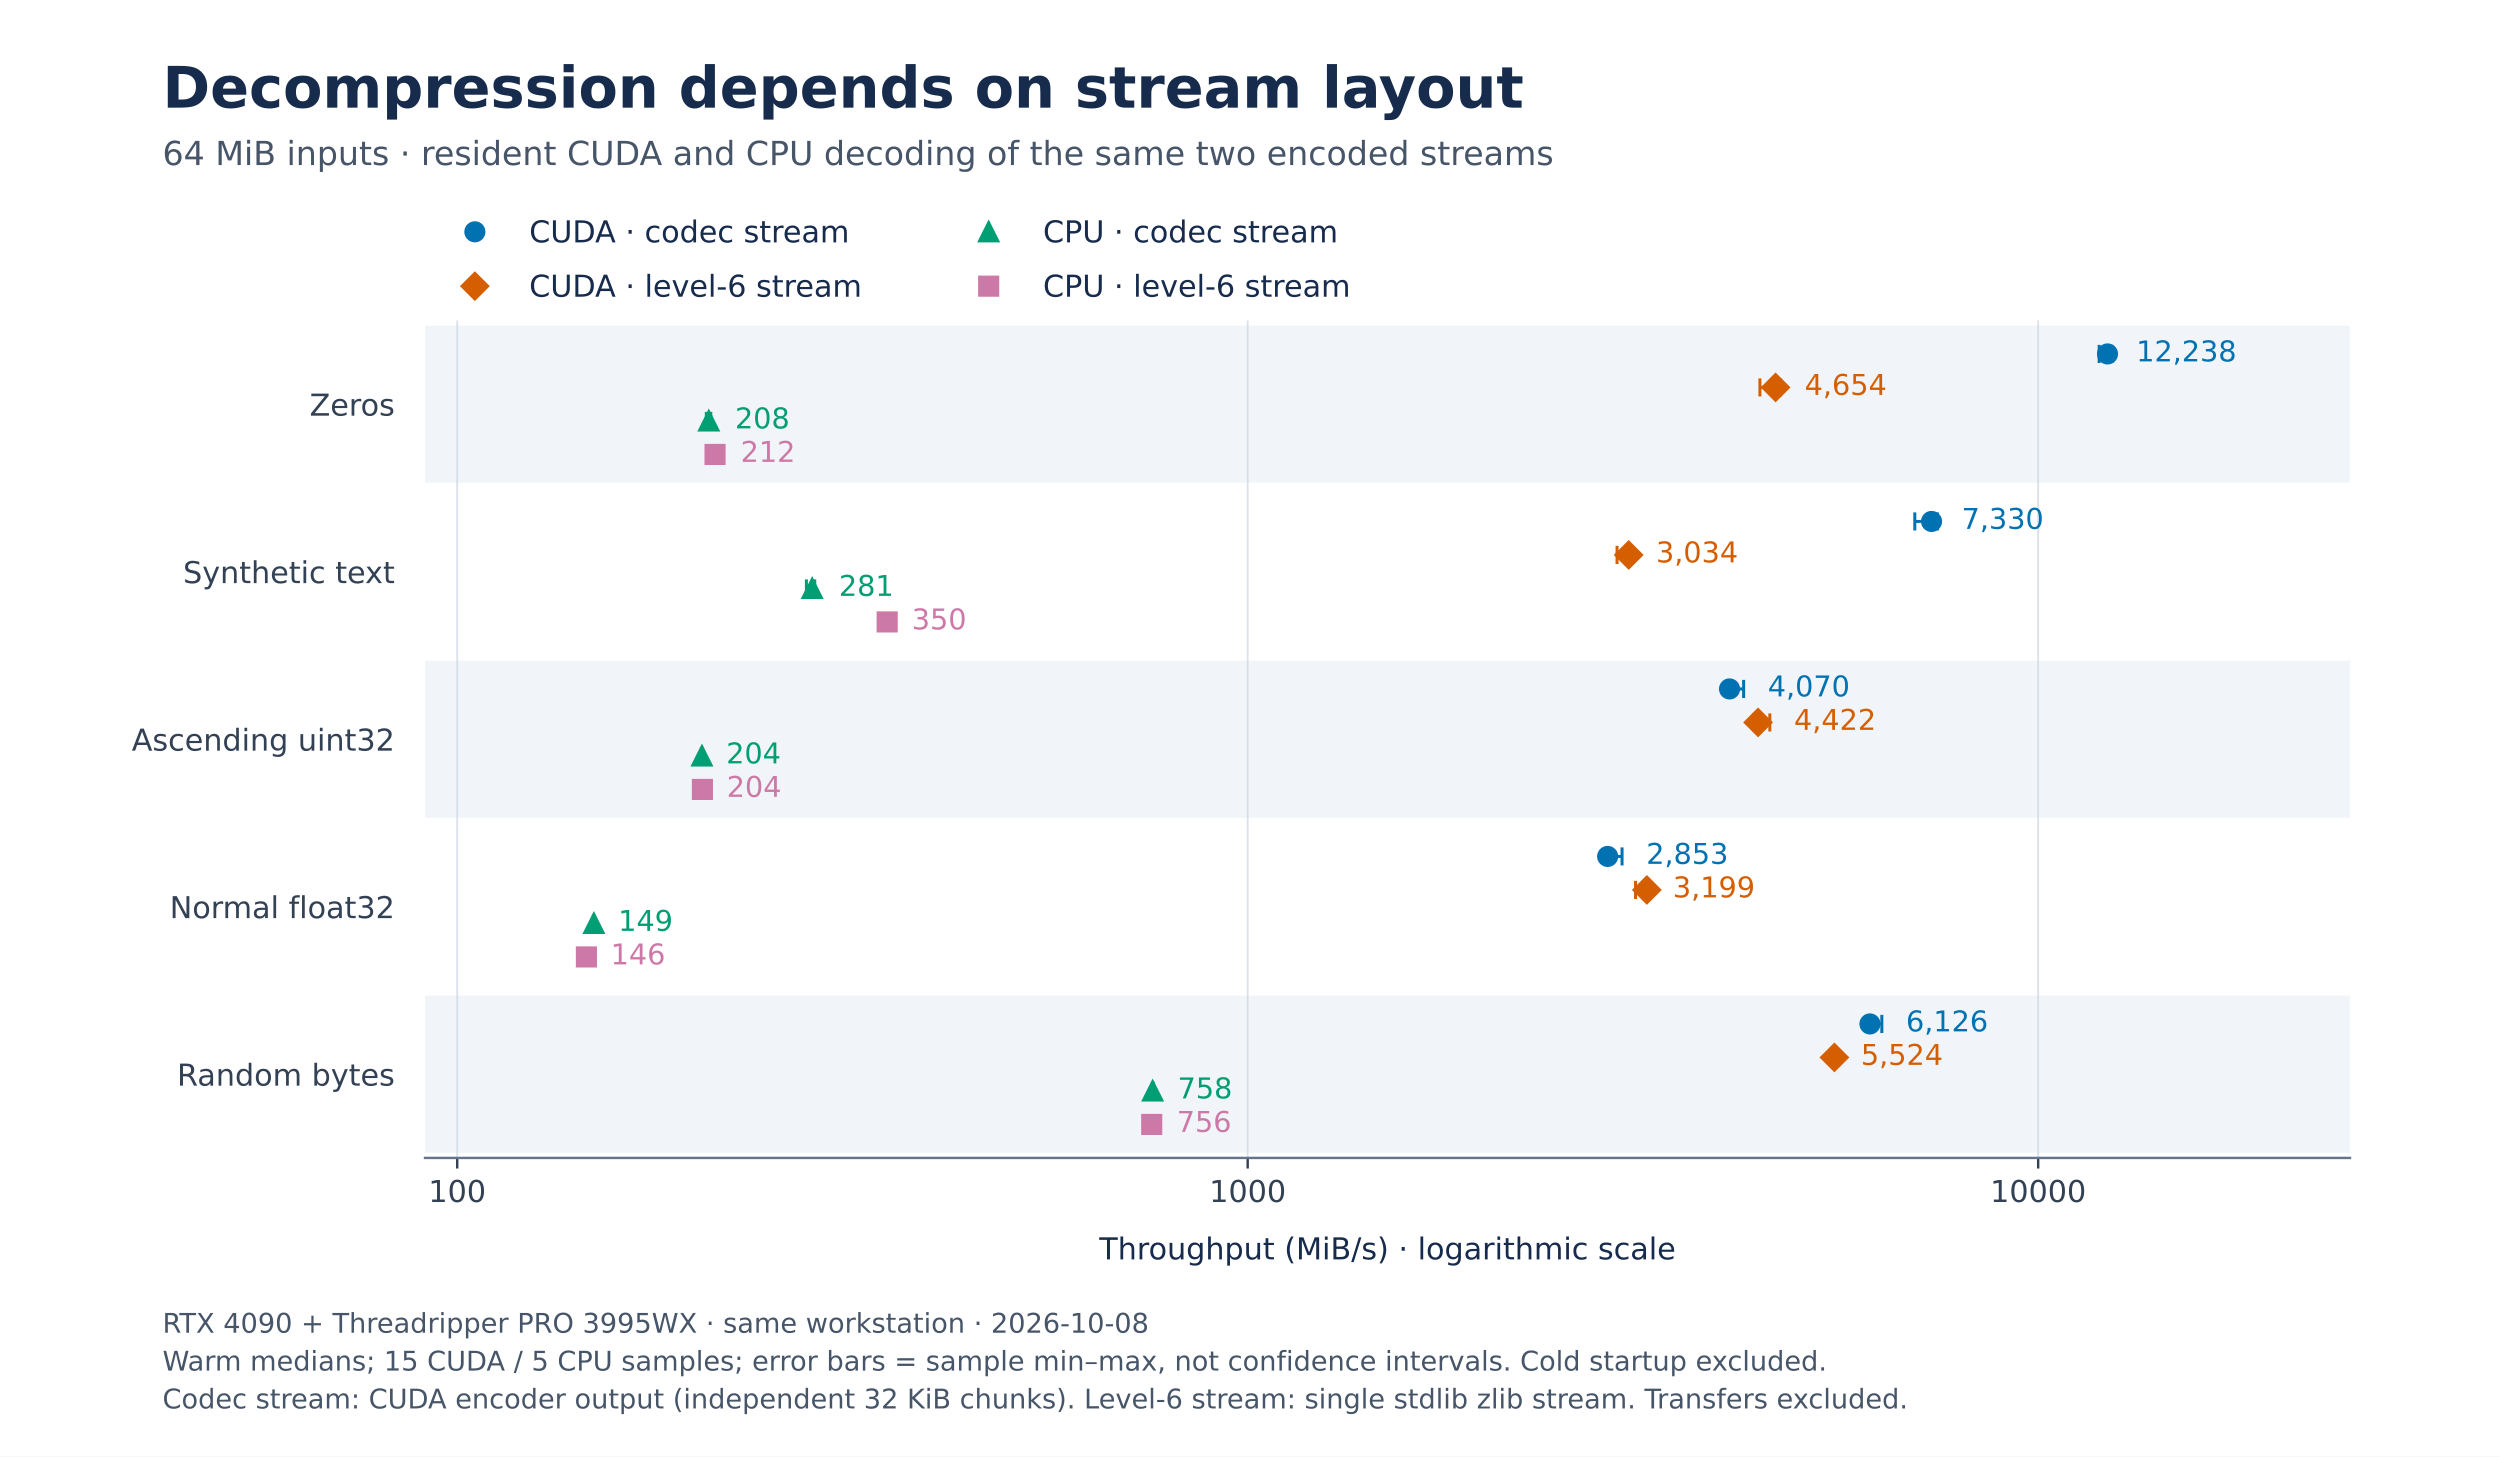
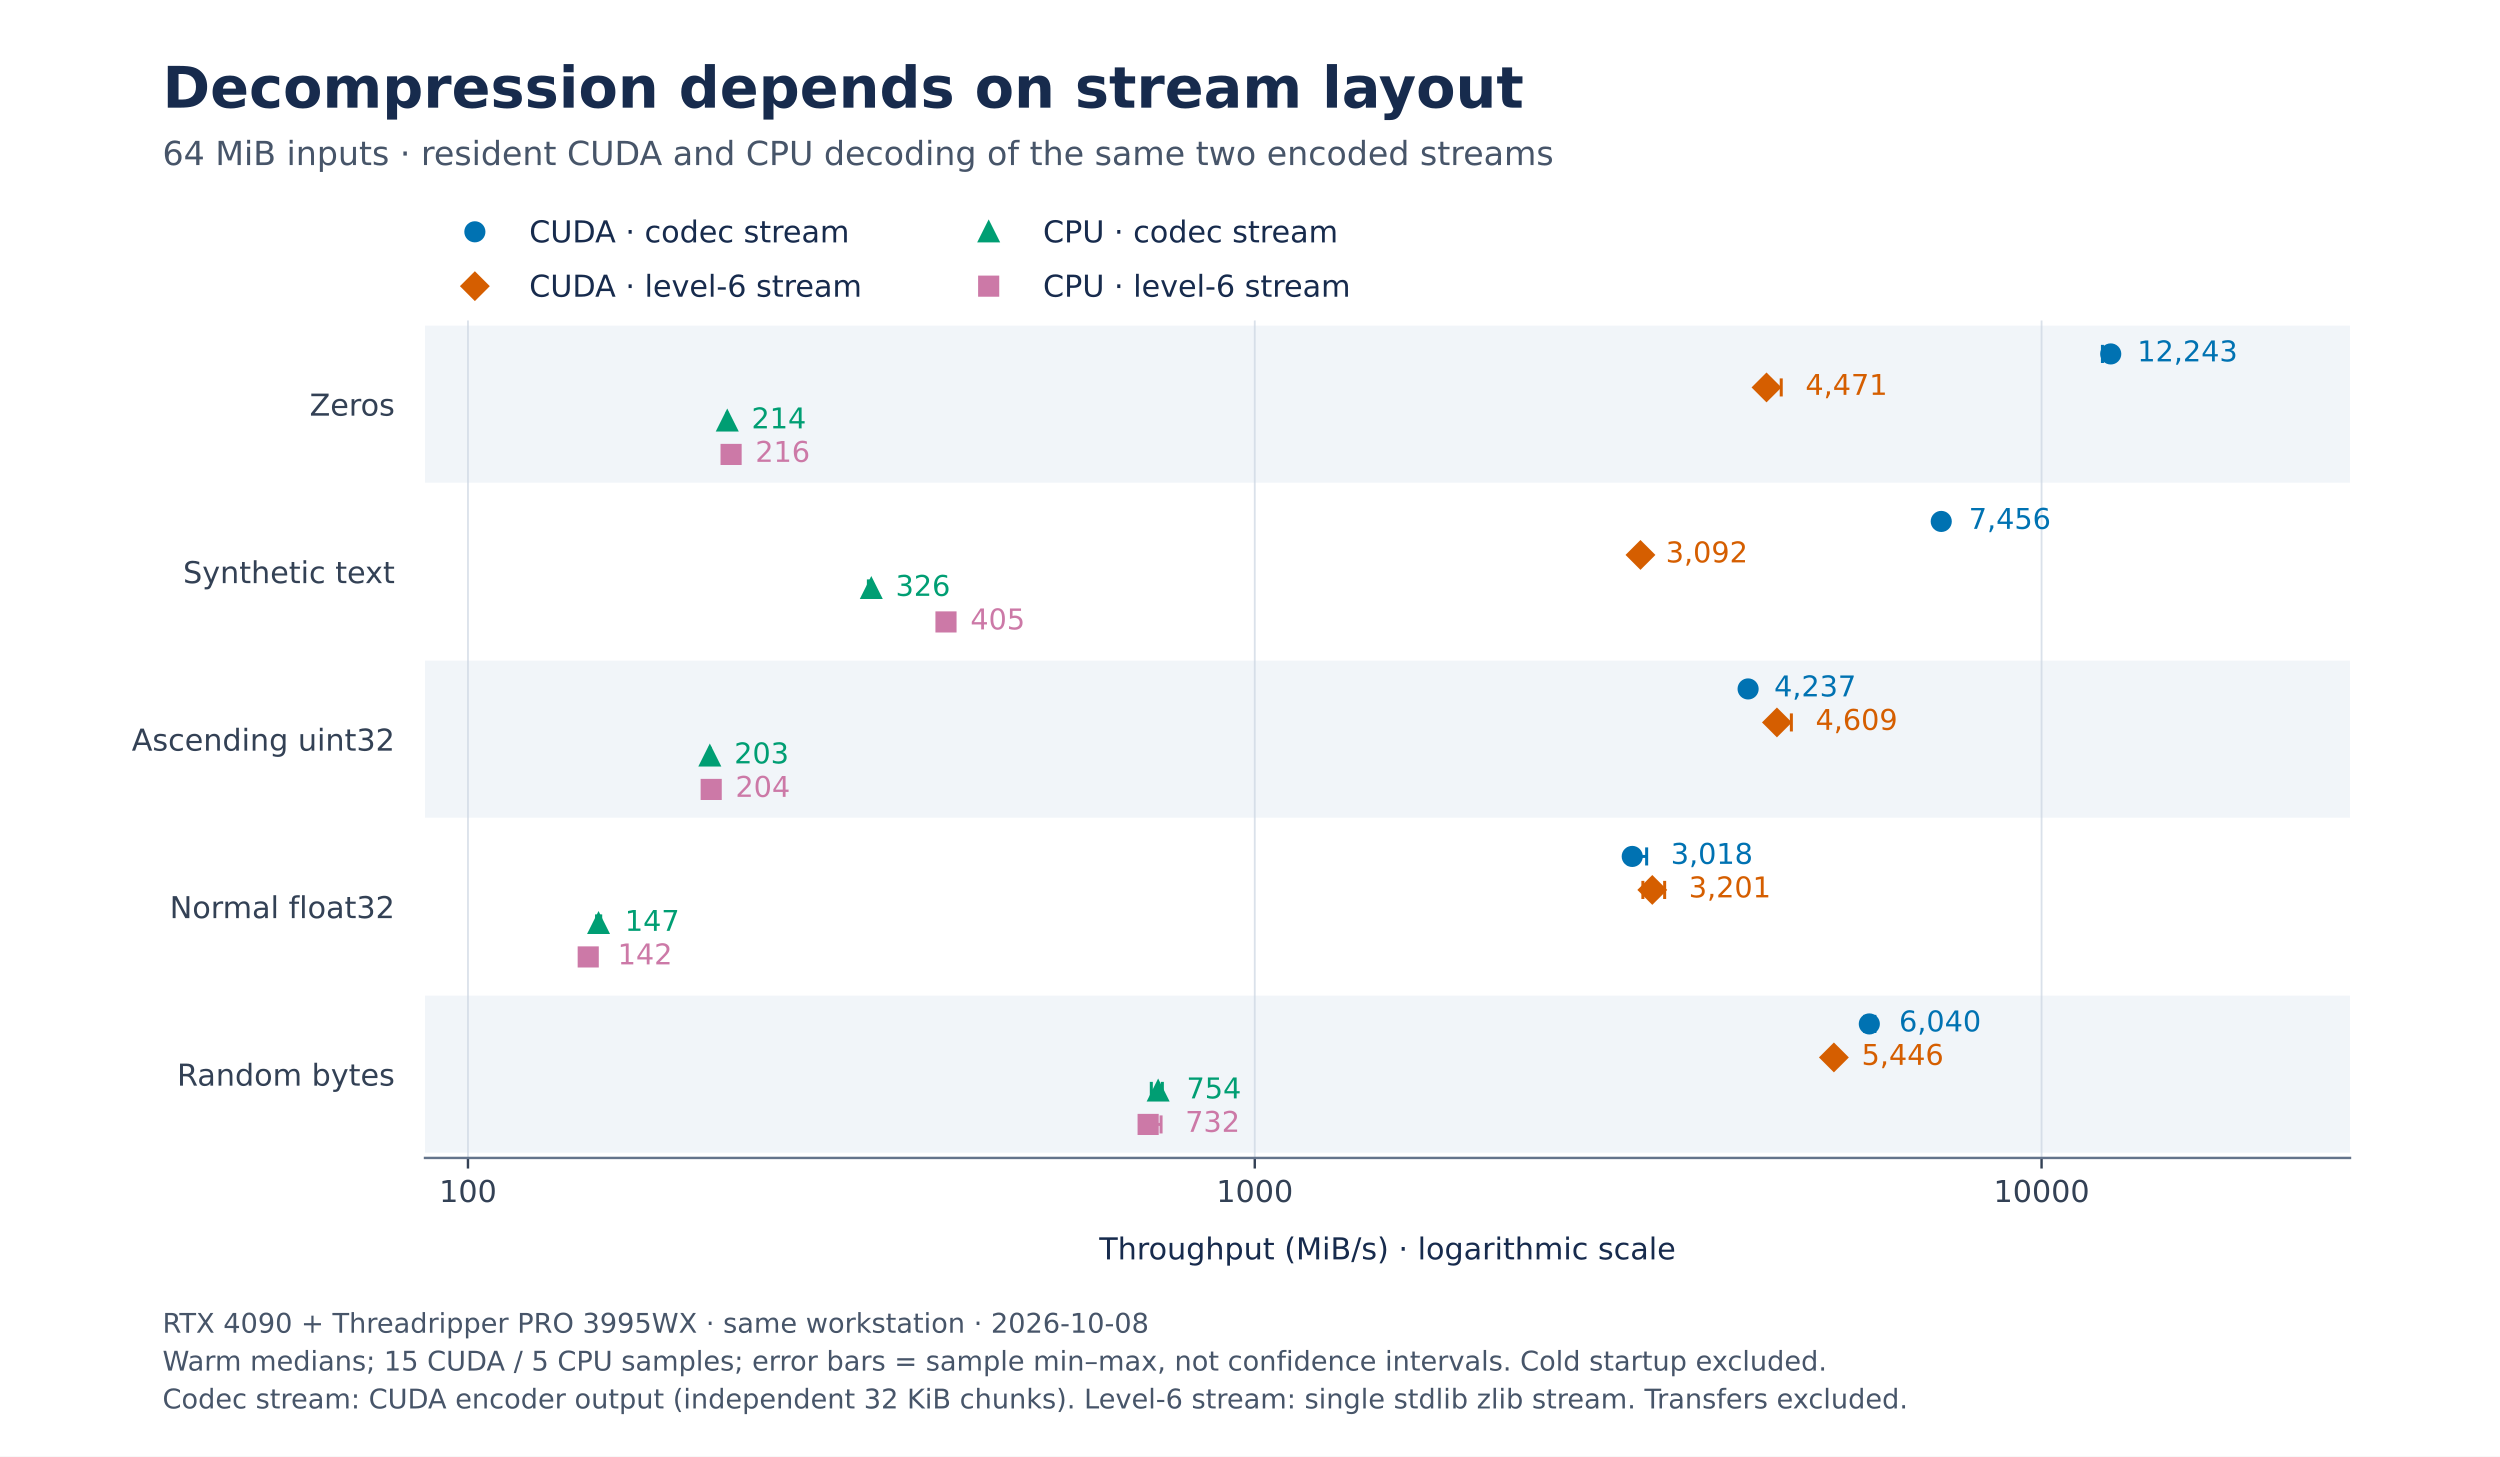
<svg xmlns="http://www.w3.org/2000/svg" xmlns:xlink="http://www.w3.org/1999/xlink" width="828pt" height="482.4pt" viewBox="0 0 828 482.4" version="1.1">
  <defs>
    <style type="text/css">*{stroke-linejoin: round; stroke-linecap: butt}</style>
  </defs>
  <g id="figure_1">
    <g id="patch_1">
      <path d="M 0 482.4 L 828 482.4 L 828 0 L 0 0 z " style="fill: #ffffff" />
    </g>
    <g id="axes_1">
      <g id="patch_2">
        <path d="M 140.76 383.508 L 778.32 383.508 L 778.32 106.128 L 140.76 106.128 z " style="fill: #ffffff" />
      </g>
      <g id="patch_3">
        <path d="M 140.76 108.347 L 778.32 108.347 L 778.32 159.385 L 140.76 159.385 z " clip-path="url(#p7696793b00)" style="fill: #f1f5f9; stroke: #f1f5f9; stroke-linejoin: miter" />
      </g>
      <g id="patch_4">
        <path d="M 140.76 219.299 L 778.32 219.299 L 778.32 270.337 L 140.76 270.337 z " clip-path="url(#p7696793b00)" style="fill: #f1f5f9; stroke: #f1f5f9; stroke-linejoin: miter" />
      </g>
      <g id="patch_5">
        <path d="M 140.76 330.251 L 778.32 330.251 L 778.32 381.289 L 140.76 381.289 z " clip-path="url(#p7696793b00)" style="fill: #f1f5f9; stroke: #f1f5f9; stroke-linejoin: miter" />
      </g>
      <g id="matplotlib.axis_1">
        <g id="xtick_1">
          <g id="line2d_1">
-             <path d="M 151.426 383.508 L 151.426 106.128 " clip-path="url(#p7696793b00)" style="fill: none; stroke: #cbd5e1; stroke-opacity: 0.7; stroke-width: 0.6; stroke-linecap: square" />
+             <path d="M 154.993 383.508 L 154.993 106.128 " clip-path="url(#p7696793b00)" style="fill: none; stroke: #cbd5e1; stroke-opacity: 0.7; stroke-width: 0.6; stroke-linecap: square" />
          </g>
          <g id="line2d_2">
            <defs>
              <path id="mdb11cd550d" d="M 0 0 L 0 3.5 " style="stroke: #334155; stroke-width: 0.8" />
            </defs>
            <g>
-               <use xlink:href="#mdb11cd550d" x="151.426" y="383.508" style="fill: #334155; stroke: #334155; stroke-width: 0.8" />
+               <use xlink:href="#mdb11cd550d" x="154.993" y="383.508" style="fill: #334155; stroke: #334155; stroke-width: 0.8" />
            </g>
          </g>
          <g id="text_1">
-             <text style="font-size: 10px; font-family: 'DejaVu Sans'; text-anchor: middle; fill: #334155" x="151.426" y="398.106" transform="rotate(-0 151.4255 398.1057)">100</text>
+             <text style="font-size: 10px; font-family: 'DejaVu Sans'; text-anchor: middle; fill: #334155" x="154.993" y="398.106" transform="rotate(-0 154.9929 398.1057)">100</text>
          </g>
        </g>
        <g id="xtick_2">
          <g id="line2d_3">
-             <path d="M 413.233 383.508 L 413.233 106.128 " clip-path="url(#p7696793b00)" style="fill: none; stroke: #cbd5e1; stroke-opacity: 0.7; stroke-width: 0.6; stroke-linecap: square" />
+             <path d="M 415.58 383.508 L 415.58 106.128 " clip-path="url(#p7696793b00)" style="fill: none; stroke: #cbd5e1; stroke-opacity: 0.7; stroke-width: 0.6; stroke-linecap: square" />
          </g>
          <g id="line2d_4">
            <g>
-               <use xlink:href="#mdb11cd550d" x="413.233" y="383.508" style="fill: #334155; stroke: #334155; stroke-width: 0.8" />
+               <use xlink:href="#mdb11cd550d" x="415.58" y="383.508" style="fill: #334155; stroke: #334155; stroke-width: 0.8" />
            </g>
          </g>
          <g id="text_2">
-             <text style="font-size: 10px; font-family: 'DejaVu Sans'; text-anchor: middle; fill: #334155" x="413.233" y="398.106" transform="rotate(-0 413.233 398.1057)">1000</text>
+             <text style="font-size: 10px; font-family: 'DejaVu Sans'; text-anchor: middle; fill: #334155" x="415.58" y="398.106" transform="rotate(-0 415.5801 398.1057)">1000</text>
          </g>
        </g>
        <g id="xtick_3">
          <g id="line2d_5">
-             <path d="M 675.04 383.508 L 675.04 106.128 " clip-path="url(#p7696793b00)" style="fill: none; stroke: #cbd5e1; stroke-opacity: 0.7; stroke-width: 0.6; stroke-linecap: square" />
+             <path d="M 676.167 383.508 L 676.167 106.128 " clip-path="url(#p7696793b00)" style="fill: none; stroke: #cbd5e1; stroke-opacity: 0.7; stroke-width: 0.6; stroke-linecap: square" />
          </g>
          <g id="line2d_6">
            <g>
-               <use xlink:href="#mdb11cd550d" x="675.04" y="383.508" style="fill: #334155; stroke: #334155; stroke-width: 0.8" />
+               <use xlink:href="#mdb11cd550d" x="676.167" y="383.508" style="fill: #334155; stroke: #334155; stroke-width: 0.8" />
            </g>
          </g>
          <g id="text_3">
-             <text style="font-size: 10px; font-family: 'DejaVu Sans'; text-anchor: middle; fill: #334155" x="675.04" y="398.106" transform="rotate(-0 675.0405 398.1057)">10000</text>
+             <text style="font-size: 10px; font-family: 'DejaVu Sans'; text-anchor: middle; fill: #334155" x="676.167" y="398.106" transform="rotate(-0 676.1674 398.1057)">10000</text>
          </g>
        </g>
        <g id="text_4">
          <text style="font-size: 10px; font-family: 'DejaVu Sans'; text-anchor: middle; fill: #172b4d" x="459.54" y="417.106" transform="rotate(-0 459.54 417.1064)">Throughput (MiB/s) · logarithmic scale</text>
        </g>
      </g>
      <g id="matplotlib.axis_2">
        <g id="ytick_1">
          <g id="line2d_7" />
          <g id="text_5">
            <text style="font-size: 10px; font-family: 'DejaVu Sans'; text-anchor: end; fill: #334155" x="130.76" y="137.665" transform="rotate(-0 130.76 137.6648)">Zeros</text>
          </g>
        </g>
        <g id="ytick_2">
          <g id="line2d_8" />
          <g id="text_6">
            <text style="font-size: 10px; font-family: 'DejaVu Sans'; text-anchor: end; fill: #334155" x="130.76" y="193.141" transform="rotate(-0 130.76 193.1412)">Synthetic text</text>
          </g>
        </g>
        <g id="ytick_3">
          <g id="line2d_9" />
          <g id="text_7">
            <text style="font-size: 10px; font-family: 'DejaVu Sans'; text-anchor: end; fill: #334155" x="130.76" y="248.617" transform="rotate(-0 130.76 248.6172)">Ascending uint32</text>
          </g>
        </g>
        <g id="ytick_4">
          <g id="line2d_10" />
          <g id="text_8">
            <text style="font-size: 10px; font-family: 'DejaVu Sans'; text-anchor: end; fill: #334155" x="130.76" y="304.093" transform="rotate(-0 130.76 304.0932)">Normal float32</text>
          </g>
        </g>
        <g id="ytick_5">
          <g id="line2d_11" />
          <g id="text_9">
            <text style="font-size: 10px; font-family: 'DejaVu Sans'; text-anchor: end; fill: #334155" x="130.76" y="359.569" transform="rotate(-0 130.76 359.5692)">Random bytes</text>
          </g>
        </g>
      </g>
      <g id="patch_6">
        <path d="M 140.76 383.508 L 778.32 383.508 " style="fill: none; stroke: #64748b; stroke-width: 0.8; stroke-linejoin: miter; stroke-linecap: square" />
      </g>
      <g id="LineCollection_1">
-         <path d="M 695.239 117.223 L 699.508 117.223 " clip-path="url(#p7696793b00)" style="fill: none; stroke: #0072b2" />
+         <path d="M 696.327 117.223 L 699.875 117.223 " clip-path="url(#p7696793b00)" style="fill: none; stroke: #0072b2" />
      </g>
      <g id="line2d_12">
        <defs>
          <path id="m80cfbcdc09" d="M 0 3 L 0 -3 " style="stroke: #0072b2" />
        </defs>
        <g clip-path="url(#p7696793b00)">
-           <use xlink:href="#m80cfbcdc09" x="695.239" y="117.223" style="fill: #0072b2; stroke: #0072b2" />
+           <use xlink:href="#m80cfbcdc09" x="696.327" y="117.223" style="fill: #0072b2; stroke: #0072b2" />
        </g>
      </g>
      <g id="line2d_13">
        <g clip-path="url(#p7696793b00)">
-           <use xlink:href="#m80cfbcdc09" x="699.508" y="117.223" style="fill: #0072b2; stroke: #0072b2" />
+           <use xlink:href="#m80cfbcdc09" x="699.875" y="117.223" style="fill: #0072b2; stroke: #0072b2" />
        </g>
      </g>
      <g id="text_10">
-         <text style="font-size: 9.5px; font-family: 'DejaVu Sans'; text-anchor: start; fill: #0072b2" x="707.508" y="119.691" transform="rotate(-0 707.5081 119.691)">12,238</text>
+         <text style="font-size: 9.5px; font-family: 'DejaVu Sans'; text-anchor: start; fill: #0072b2" x="707.875" y="119.691" transform="rotate(-0 707.8754 119.691)">12,243</text>
      </g>
      <g id="LineCollection_2">
-         <path d="M 582.879 128.318 L 589.694 128.318 " clip-path="url(#p7696793b00)" style="fill: none; stroke: #d55e00" />
+         <path d="M 583.973 128.318 L 589.943 128.318 " clip-path="url(#p7696793b00)" style="fill: none; stroke: #d55e00" />
      </g>
      <g id="line2d_14">
        <defs>
          <path id="mbd5bac8d59" d="M 0 3 L 0 -3 " style="stroke: #d55e00" />
        </defs>
        <g clip-path="url(#p7696793b00)">
-           <use xlink:href="#mbd5bac8d59" x="582.879" y="128.318" style="fill: #d55e00; stroke: #d55e00" />
+           <use xlink:href="#mbd5bac8d59" x="583.973" y="128.318" style="fill: #d55e00; stroke: #d55e00" />
        </g>
      </g>
      <g id="line2d_15">
        <g clip-path="url(#p7696793b00)">
-           <use xlink:href="#mbd5bac8d59" x="589.694" y="128.318" style="fill: #d55e00; stroke: #d55e00" />
+           <use xlink:href="#mbd5bac8d59" x="589.943" y="128.318" style="fill: #d55e00; stroke: #d55e00" />
        </g>
      </g>
      <g id="text_11">
-         <text style="font-size: 9.5px; font-family: 'DejaVu Sans'; text-anchor: start; fill: #d55e00" x="597.694" y="130.786" transform="rotate(-0 597.6937 130.7862)">4,654</text>
+         <text style="font-size: 9.5px; font-family: 'DejaVu Sans'; text-anchor: start; fill: #d55e00" x="597.943" y="130.786" transform="rotate(-0 597.9427 130.7862)">4,471</text>
      </g>
      <g id="LineCollection_3">
-         <path d="M 233.937 139.414 L 235.42 139.414 " clip-path="url(#p7696793b00)" style="fill: none; stroke: #009e73" />
+         <path d="M 240.845 139.414 L 240.89 139.414 " clip-path="url(#p7696793b00)" style="fill: none; stroke: #009e73" />
      </g>
      <g id="line2d_16">
        <defs>
          <path id="md7ef5a2eea" d="M 0 3 L 0 -3 " style="stroke: #009e73" />
        </defs>
        <g clip-path="url(#p7696793b00)">
-           <use xlink:href="#md7ef5a2eea" x="233.937" y="139.414" style="fill: #009e73; stroke: #009e73" />
+           <use xlink:href="#md7ef5a2eea" x="240.845" y="139.414" style="fill: #009e73; stroke: #009e73" />
        </g>
      </g>
      <g id="line2d_17">
        <g clip-path="url(#p7696793b00)">
-           <use xlink:href="#md7ef5a2eea" x="235.42" y="139.414" style="fill: #009e73; stroke: #009e73" />
+           <use xlink:href="#md7ef5a2eea" x="240.89" y="139.414" style="fill: #009e73; stroke: #009e73" />
        </g>
      </g>
      <g id="text_12">
-         <text style="font-size: 9.5px; font-family: 'DejaVu Sans'; text-anchor: start; fill: #009e73" x="243.42" y="141.881" transform="rotate(-0 243.4197 141.8814)">208</text>
+         <text style="font-size: 9.5px; font-family: 'DejaVu Sans'; text-anchor: start; fill: #009e73" x="248.89" y="141.881" transform="rotate(-0 248.8897 141.8814)">214</text>
      </g>
      <g id="LineCollection_4">
-         <path d="M 235.801 150.509 L 237.293 150.509 " clip-path="url(#p7696793b00)" style="fill: none; stroke: #cc79a7" />
+         <path d="M 242.099 150.509 L 242.151 150.509 " clip-path="url(#p7696793b00)" style="fill: none; stroke: #cc79a7" />
      </g>
      <g id="line2d_18">
        <defs>
          <path id="me2fd30c0d4" d="M 0 3 L 0 -3 " style="stroke: #cc79a7" />
        </defs>
        <g clip-path="url(#p7696793b00)">
-           <use xlink:href="#me2fd30c0d4" x="235.801" y="150.509" style="fill: #cc79a7; stroke: #cc79a7" />
+           <use xlink:href="#me2fd30c0d4" x="242.099" y="150.509" style="fill: #cc79a7; stroke: #cc79a7" />
        </g>
      </g>
      <g id="line2d_19">
        <g clip-path="url(#p7696793b00)">
-           <use xlink:href="#me2fd30c0d4" x="237.293" y="150.509" style="fill: #cc79a7; stroke: #cc79a7" />
+           <use xlink:href="#me2fd30c0d4" x="242.151" y="150.509" style="fill: #cc79a7; stroke: #cc79a7" />
        </g>
      </g>
      <g id="text_13">
-         <text style="font-size: 9.5px; font-family: 'DejaVu Sans'; text-anchor: start; fill: #cc79a7" x="245.293" y="152.977" transform="rotate(-0 245.2927 152.9766)">212</text>
+         <text style="font-size: 9.5px; font-family: 'DejaVu Sans'; text-anchor: start; fill: #cc79a7" x="250.151" y="152.977" transform="rotate(-0 250.1513 152.9766)">216</text>
      </g>
      <g id="LineCollection_5">
-         <path d="M 634.184 172.699 L 641.681 172.699 " clip-path="url(#p7696793b00)" style="fill: none; stroke: #0072b2" />
+         <path d="M 642.309 172.699 L 644.054 172.699 " clip-path="url(#p7696793b00)" style="fill: none; stroke: #0072b2" />
      </g>
      <g id="line2d_20">
        <g clip-path="url(#p7696793b00)">
-           <use xlink:href="#m80cfbcdc09" x="634.184" y="172.699" style="fill: #0072b2; stroke: #0072b2" />
+           <use xlink:href="#m80cfbcdc09" x="642.309" y="172.699" style="fill: #0072b2; stroke: #0072b2" />
        </g>
      </g>
      <g id="line2d_21">
        <g clip-path="url(#p7696793b00)">
-           <use xlink:href="#m80cfbcdc09" x="641.681" y="172.699" style="fill: #0072b2; stroke: #0072b2" />
+           <use xlink:href="#m80cfbcdc09" x="644.054" y="172.699" style="fill: #0072b2; stroke: #0072b2" />
        </g>
      </g>
      <g id="text_14">
-         <text style="font-size: 9.5px; font-family: 'DejaVu Sans'; text-anchor: start; fill: #0072b2" x="649.681" y="175.167" transform="rotate(-0 649.681 175.167)">7,330</text>
+         <text style="font-size: 9.5px; font-family: 'DejaVu Sans'; text-anchor: start; fill: #0072b2" x="652.054" y="175.167" transform="rotate(-0 652.0539 175.167)">7,456</text>
      </g>
      <g id="LineCollection_6">
-         <path d="M 535.568 183.794 L 540.466 183.794 " clip-path="url(#p7696793b00)" style="fill: none; stroke: #d55e00" />
+         <path d="M 542.749 183.794 L 543.694 183.794 " clip-path="url(#p7696793b00)" style="fill: none; stroke: #d55e00" />
      </g>
      <g id="line2d_22">
        <g clip-path="url(#p7696793b00)">
-           <use xlink:href="#mbd5bac8d59" x="535.568" y="183.794" style="fill: #d55e00; stroke: #d55e00" />
+           <use xlink:href="#mbd5bac8d59" x="542.749" y="183.794" style="fill: #d55e00; stroke: #d55e00" />
        </g>
      </g>
      <g id="line2d_23">
        <g clip-path="url(#p7696793b00)">
-           <use xlink:href="#mbd5bac8d59" x="540.466" y="183.794" style="fill: #d55e00; stroke: #d55e00" />
+           <use xlink:href="#mbd5bac8d59" x="543.694" y="183.794" style="fill: #d55e00; stroke: #d55e00" />
        </g>
      </g>
      <g id="text_15">
-         <text style="font-size: 9.5px; font-family: 'DejaVu Sans'; text-anchor: start; fill: #d55e00" x="548.466" y="186.262" transform="rotate(-0 548.4662 186.2622)">3,034</text>
+         <text style="font-size: 9.5px; font-family: 'DejaVu Sans'; text-anchor: start; fill: #d55e00" x="551.694" y="186.262" transform="rotate(-0 551.6938 186.2622)">3,092</text>
      </g>
      <g id="LineCollection_7">
-         <path d="M 267.08 194.89 L 269.846 194.89 " clip-path="url(#p7696793b00)" style="fill: none; stroke: #009e73" />
+         <path d="M 287.608 194.89 L 288.618 194.89 " clip-path="url(#p7696793b00)" style="fill: none; stroke: #009e73" />
      </g>
      <g id="line2d_24">
        <g clip-path="url(#p7696793b00)">
-           <use xlink:href="#md7ef5a2eea" x="267.08" y="194.89" style="fill: #009e73; stroke: #009e73" />
+           <use xlink:href="#md7ef5a2eea" x="287.608" y="194.89" style="fill: #009e73; stroke: #009e73" />
        </g>
      </g>
      <g id="line2d_25">
        <g clip-path="url(#p7696793b00)">
-           <use xlink:href="#md7ef5a2eea" x="269.846" y="194.89" style="fill: #009e73; stroke: #009e73" />
+           <use xlink:href="#md7ef5a2eea" x="288.618" y="194.89" style="fill: #009e73; stroke: #009e73" />
        </g>
      </g>
      <g id="text_16">
-         <text style="font-size: 9.5px; font-family: 'DejaVu Sans'; text-anchor: start; fill: #009e73" x="277.846" y="197.357" transform="rotate(-0 277.8456 197.3574)">281</text>
+         <text style="font-size: 9.5px; font-family: 'DejaVu Sans'; text-anchor: start; fill: #009e73" x="296.618" y="197.357" transform="rotate(-0 296.6178 197.3574)">326</text>
      </g>
      <g id="LineCollection_8">
-         <path d="M 293.704 205.985 L 293.979 205.985 " clip-path="url(#p7696793b00)" style="fill: none; stroke: #cc79a7" />
+         <path d="M 313.162 205.985 L 313.375 205.985 " clip-path="url(#p7696793b00)" style="fill: none; stroke: #cc79a7" />
      </g>
      <g id="line2d_26">
        <g clip-path="url(#p7696793b00)">
-           <use xlink:href="#me2fd30c0d4" x="293.704" y="205.985" style="fill: #cc79a7; stroke: #cc79a7" />
+           <use xlink:href="#me2fd30c0d4" x="313.162" y="205.985" style="fill: #cc79a7; stroke: #cc79a7" />
        </g>
      </g>
      <g id="line2d_27">
        <g clip-path="url(#p7696793b00)">
-           <use xlink:href="#me2fd30c0d4" x="293.979" y="205.985" style="fill: #cc79a7; stroke: #cc79a7" />
+           <use xlink:href="#me2fd30c0d4" x="313.375" y="205.985" style="fill: #cc79a7; stroke: #cc79a7" />
        </g>
      </g>
      <g id="text_17">
-         <text style="font-size: 9.5px; font-family: 'DejaVu Sans'; text-anchor: start; fill: #cc79a7" x="301.979" y="208.453" transform="rotate(-0 301.979 208.4526)">350</text>
+         <text style="font-size: 9.5px; font-family: 'DejaVu Sans'; text-anchor: start; fill: #cc79a7" x="321.375" y="208.453" transform="rotate(-0 321.3748 208.4526)">405</text>
      </g>
      <g id="LineCollection_9">
-         <path d="M 571.663 228.175 L 577.488 228.175 " clip-path="url(#p7696793b00)" style="fill: none; stroke: #0072b2" />
+         <path d="M 578.168 228.175 L 579.57 228.175 " clip-path="url(#p7696793b00)" style="fill: none; stroke: #0072b2" />
      </g>
      <g id="line2d_28">
        <g clip-path="url(#p7696793b00)">
-           <use xlink:href="#m80cfbcdc09" x="571.663" y="228.175" style="fill: #0072b2; stroke: #0072b2" />
+           <use xlink:href="#m80cfbcdc09" x="578.168" y="228.175" style="fill: #0072b2; stroke: #0072b2" />
        </g>
      </g>
      <g id="line2d_29">
        <g clip-path="url(#p7696793b00)">
-           <use xlink:href="#m80cfbcdc09" x="577.488" y="228.175" style="fill: #0072b2; stroke: #0072b2" />
+           <use xlink:href="#m80cfbcdc09" x="579.57" y="228.175" style="fill: #0072b2; stroke: #0072b2" />
        </g>
      </g>
      <g id="text_18">
-         <text style="font-size: 9.5px; font-family: 'DejaVu Sans'; text-anchor: start; fill: #0072b2" x="585.488" y="230.643" transform="rotate(-0 585.4878 230.643)">4,070</text>
+         <text style="font-size: 9.5px; font-family: 'DejaVu Sans'; text-anchor: start; fill: #0072b2" x="587.57" y="230.643" transform="rotate(-0 587.57 230.643)">4,237</text>
      </g>
      <g id="LineCollection_10">
-         <path d="M 580.754 239.27 L 586.164 239.27 " clip-path="url(#p7696793b00)" style="fill: none; stroke: #d55e00" />
+         <path d="M 587.674 239.27 L 593.302 239.27 " clip-path="url(#p7696793b00)" style="fill: none; stroke: #d55e00" />
      </g>
      <g id="line2d_30">
        <g clip-path="url(#p7696793b00)">
-           <use xlink:href="#mbd5bac8d59" x="580.754" y="239.27" style="fill: #d55e00; stroke: #d55e00" />
+           <use xlink:href="#mbd5bac8d59" x="587.674" y="239.27" style="fill: #d55e00; stroke: #d55e00" />
        </g>
      </g>
      <g id="line2d_31">
        <g clip-path="url(#p7696793b00)">
-           <use xlink:href="#mbd5bac8d59" x="586.164" y="239.27" style="fill: #d55e00; stroke: #d55e00" />
+           <use xlink:href="#mbd5bac8d59" x="593.302" y="239.27" style="fill: #d55e00; stroke: #d55e00" />
        </g>
      </g>
      <g id="text_19">
-         <text style="font-size: 9.5px; font-family: 'DejaVu Sans'; text-anchor: start; fill: #d55e00" x="594.164" y="241.738" transform="rotate(-0 594.1637 241.7382)">4,422</text>
+         <text style="font-size: 9.5px; font-family: 'DejaVu Sans'; text-anchor: start; fill: #d55e00" x="601.302" y="241.738" transform="rotate(-0 601.3021 241.7382)">4,609</text>
      </g>
      <g id="LineCollection_11">
-         <path d="M 232.435 250.366 L 232.51 250.366 " clip-path="url(#p7696793b00)" style="fill: none; stroke: #009e73" />
+         <path d="M 235.065 250.366 L 235.173 250.366 " clip-path="url(#p7696793b00)" style="fill: none; stroke: #009e73" />
      </g>
      <g id="line2d_32">
        <g clip-path="url(#p7696793b00)">
-           <use xlink:href="#md7ef5a2eea" x="232.435" y="250.366" style="fill: #009e73; stroke: #009e73" />
+           <use xlink:href="#md7ef5a2eea" x="235.065" y="250.366" style="fill: #009e73; stroke: #009e73" />
        </g>
      </g>
      <g id="line2d_33">
        <g clip-path="url(#p7696793b00)">
-           <use xlink:href="#md7ef5a2eea" x="232.51" y="250.366" style="fill: #009e73; stroke: #009e73" />
+           <use xlink:href="#md7ef5a2eea" x="235.173" y="250.366" style="fill: #009e73; stroke: #009e73" />
        </g>
      </g>
      <g id="text_20">
-         <text style="font-size: 9.5px; font-family: 'DejaVu Sans'; text-anchor: start; fill: #009e73" x="240.51" y="252.833" transform="rotate(-0 240.5098 252.8334)">204</text>
+         <text style="font-size: 9.5px; font-family: 'DejaVu Sans'; text-anchor: start; fill: #009e73" x="243.173" y="252.833" transform="rotate(-0 243.1728 252.8334)">203</text>
      </g>
      <g id="LineCollection_12">
-         <path d="M 232.625 261.461 L 232.687 261.461 " clip-path="url(#p7696793b00)" style="fill: none; stroke: #cc79a7" />
+         <path d="M 235.515 261.461 L 235.573 261.461 " clip-path="url(#p7696793b00)" style="fill: none; stroke: #cc79a7" />
      </g>
      <g id="line2d_34">
        <g clip-path="url(#p7696793b00)">
-           <use xlink:href="#me2fd30c0d4" x="232.625" y="261.461" style="fill: #cc79a7; stroke: #cc79a7" />
+           <use xlink:href="#me2fd30c0d4" x="235.515" y="261.461" style="fill: #cc79a7; stroke: #cc79a7" />
        </g>
      </g>
      <g id="line2d_35">
        <g clip-path="url(#p7696793b00)">
-           <use xlink:href="#me2fd30c0d4" x="232.687" y="261.461" style="fill: #cc79a7; stroke: #cc79a7" />
+           <use xlink:href="#me2fd30c0d4" x="235.573" y="261.461" style="fill: #cc79a7; stroke: #cc79a7" />
        </g>
      </g>
      <g id="text_21">
-         <text style="font-size: 9.5px; font-family: 'DejaVu Sans'; text-anchor: start; fill: #cc79a7" x="240.687" y="263.929" transform="rotate(-0 240.6871 263.9286)">204</text>
+         <text style="font-size: 9.5px; font-family: 'DejaVu Sans'; text-anchor: start; fill: #cc79a7" x="243.573" y="263.929" transform="rotate(-0 243.5734 263.9286)">204</text>
      </g>
      <g id="LineCollection_13">
-         <path d="M 531.747 283.651 L 537.225 283.651 " clip-path="url(#p7696793b00)" style="fill: none; stroke: #0072b2" />
+         <path d="M 539.414 283.651 L 545.369 283.651 " clip-path="url(#p7696793b00)" style="fill: none; stroke: #0072b2" />
      </g>
      <g id="line2d_36">
        <g clip-path="url(#p7696793b00)">
-           <use xlink:href="#m80cfbcdc09" x="531.747" y="283.651" style="fill: #0072b2; stroke: #0072b2" />
+           <use xlink:href="#m80cfbcdc09" x="539.414" y="283.651" style="fill: #0072b2; stroke: #0072b2" />
        </g>
      </g>
      <g id="line2d_37">
        <g clip-path="url(#p7696793b00)">
-           <use xlink:href="#m80cfbcdc09" x="537.225" y="283.651" style="fill: #0072b2; stroke: #0072b2" />
+           <use xlink:href="#m80cfbcdc09" x="545.369" y="283.651" style="fill: #0072b2; stroke: #0072b2" />
        </g>
      </g>
      <g id="text_22">
-         <text style="font-size: 9.5px; font-family: 'DejaVu Sans'; text-anchor: start; fill: #0072b2" x="545.225" y="286.119" transform="rotate(-0 545.2254 286.119)">2,853</text>
+         <text style="font-size: 9.5px; font-family: 'DejaVu Sans'; text-anchor: start; fill: #0072b2" x="553.369" y="286.119" transform="rotate(-0 553.3687 286.119)">3,018</text>
      </g>
      <g id="LineCollection_14">
-         <path d="M 541.685 294.746 L 546.061 294.746 " clip-path="url(#p7696793b00)" style="fill: none; stroke: #d55e00" />
+         <path d="M 544.123 294.746 L 551.333 294.746 " clip-path="url(#p7696793b00)" style="fill: none; stroke: #d55e00" />
      </g>
      <g id="line2d_38">
        <g clip-path="url(#p7696793b00)">
-           <use xlink:href="#mbd5bac8d59" x="541.685" y="294.746" style="fill: #d55e00; stroke: #d55e00" />
+           <use xlink:href="#mbd5bac8d59" x="544.123" y="294.746" style="fill: #d55e00; stroke: #d55e00" />
        </g>
      </g>
      <g id="line2d_39">
        <g clip-path="url(#p7696793b00)">
-           <use xlink:href="#mbd5bac8d59" x="546.061" y="294.746" style="fill: #d55e00; stroke: #d55e00" />
+           <use xlink:href="#mbd5bac8d59" x="551.333" y="294.746" style="fill: #d55e00; stroke: #d55e00" />
        </g>
      </g>
      <g id="text_23">
-         <text style="font-size: 9.5px; font-family: 'DejaVu Sans'; text-anchor: start; fill: #d55e00" x="554.061" y="297.214" transform="rotate(-0 554.0606 297.2142)">3,199</text>
+         <text style="font-size: 9.5px; font-family: 'DejaVu Sans'; text-anchor: start; fill: #d55e00" x="559.333" y="297.214" transform="rotate(-0 559.3329 297.2142)">3,201</text>
      </g>
      <g id="LineCollection_15">
-         <path d="M 196.553 305.842 L 196.748 305.842 " clip-path="url(#p7696793b00)" style="fill: none; stroke: #009e73" />
+         <path d="M 197.582 305.842 L 198.95 305.842 " clip-path="url(#p7696793b00)" style="fill: none; stroke: #009e73" />
      </g>
      <g id="line2d_40">
        <g clip-path="url(#p7696793b00)">
-           <use xlink:href="#md7ef5a2eea" x="196.553" y="305.842" style="fill: #009e73; stroke: #009e73" />
+           <use xlink:href="#md7ef5a2eea" x="197.582" y="305.842" style="fill: #009e73; stroke: #009e73" />
        </g>
      </g>
      <g id="line2d_41">
        <g clip-path="url(#p7696793b00)">
-           <use xlink:href="#md7ef5a2eea" x="196.748" y="305.842" style="fill: #009e73; stroke: #009e73" />
+           <use xlink:href="#md7ef5a2eea" x="198.95" y="305.842" style="fill: #009e73; stroke: #009e73" />
        </g>
      </g>
      <g id="text_24">
-         <text style="font-size: 9.5px; font-family: 'DejaVu Sans'; text-anchor: start; fill: #009e73" x="204.748" y="308.309" transform="rotate(-0 204.7483 308.3094)">149</text>
+         <text style="font-size: 9.5px; font-family: 'DejaVu Sans'; text-anchor: start; fill: #009e73" x="206.95" y="308.309" transform="rotate(-0 206.95 308.3094)">147</text>
      </g>
      <g id="LineCollection_16">
-         <path d="M 194.2 316.937 L 194.242 316.937 " clip-path="url(#p7696793b00)" style="fill: none; stroke: #cc79a7" />
+         <path d="M 193.951 316.937 L 196.569 316.937 " clip-path="url(#p7696793b00)" style="fill: none; stroke: #cc79a7" />
      </g>
      <g id="line2d_42">
        <g clip-path="url(#p7696793b00)">
-           <use xlink:href="#me2fd30c0d4" x="194.2" y="316.937" style="fill: #cc79a7; stroke: #cc79a7" />
+           <use xlink:href="#me2fd30c0d4" x="193.951" y="316.937" style="fill: #cc79a7; stroke: #cc79a7" />
        </g>
      </g>
      <g id="line2d_43">
        <g clip-path="url(#p7696793b00)">
-           <use xlink:href="#me2fd30c0d4" x="194.242" y="316.937" style="fill: #cc79a7; stroke: #cc79a7" />
+           <use xlink:href="#me2fd30c0d4" x="196.569" y="316.937" style="fill: #cc79a7; stroke: #cc79a7" />
        </g>
      </g>
      <g id="text_25">
-         <text style="font-size: 9.5px; font-family: 'DejaVu Sans'; text-anchor: start; fill: #cc79a7" x="202.242" y="319.405" transform="rotate(-0 202.2418 319.4046)">146</text>
+         <text style="font-size: 9.5px; font-family: 'DejaVu Sans'; text-anchor: start; fill: #cc79a7" x="204.569" y="319.405" transform="rotate(-0 204.5688 319.4046)">142</text>
      </g>
      <g id="LineCollection_17">
-         <path d="M 618.091 339.127 L 623.264 339.127 " clip-path="url(#p7696793b00)" style="fill: none; stroke: #0072b2" />
+         <path d="M 617.592 339.127 L 620.961 339.127 " clip-path="url(#p7696793b00)" style="fill: none; stroke: #0072b2" />
      </g>
      <g id="line2d_44">
        <g clip-path="url(#p7696793b00)">
-           <use xlink:href="#m80cfbcdc09" x="618.091" y="339.127" style="fill: #0072b2; stroke: #0072b2" />
+           <use xlink:href="#m80cfbcdc09" x="617.592" y="339.127" style="fill: #0072b2; stroke: #0072b2" />
        </g>
      </g>
      <g id="line2d_45">
        <g clip-path="url(#p7696793b00)">
-           <use xlink:href="#m80cfbcdc09" x="623.264" y="339.127" style="fill: #0072b2; stroke: #0072b2" />
+           <use xlink:href="#m80cfbcdc09" x="620.961" y="339.127" style="fill: #0072b2; stroke: #0072b2" />
        </g>
      </g>
      <g id="text_26">
-         <text style="font-size: 9.5px; font-family: 'DejaVu Sans'; text-anchor: start; fill: #0072b2" x="631.264" y="341.595" transform="rotate(-0 631.2636 341.595)">6,126</text>
+         <text style="font-size: 9.5px; font-family: 'DejaVu Sans'; text-anchor: start; fill: #0072b2" x="628.961" y="341.595" transform="rotate(-0 628.9613 341.595)">6,040</text>
      </g>
      <g id="LineCollection_18">
-         <path d="M 607.002 350.222 L 608.325 350.222 " clip-path="url(#p7696793b00)" style="fill: none; stroke: #d55e00" />
+         <path d="M 606.785 350.222 L 608.549 350.222 " clip-path="url(#p7696793b00)" style="fill: none; stroke: #d55e00" />
      </g>
      <g id="line2d_46">
        <g clip-path="url(#p7696793b00)">
-           <use xlink:href="#mbd5bac8d59" x="607.002" y="350.222" style="fill: #d55e00; stroke: #d55e00" />
+           <use xlink:href="#mbd5bac8d59" x="606.785" y="350.222" style="fill: #d55e00; stroke: #d55e00" />
        </g>
      </g>
      <g id="line2d_47">
        <g clip-path="url(#p7696793b00)">
-           <use xlink:href="#mbd5bac8d59" x="608.325" y="350.222" style="fill: #d55e00; stroke: #d55e00" />
+           <use xlink:href="#mbd5bac8d59" x="608.549" y="350.222" style="fill: #d55e00; stroke: #d55e00" />
        </g>
      </g>
      <g id="text_27">
-         <text style="font-size: 9.5px; font-family: 'DejaVu Sans'; text-anchor: start; fill: #d55e00" x="616.325" y="352.69" transform="rotate(-0 616.3248 352.6902)">5,524</text>
+         <text style="font-size: 9.5px; font-family: 'DejaVu Sans'; text-anchor: start; fill: #d55e00" x="616.549" y="352.69" transform="rotate(-0 616.549 352.6902)">5,446</text>
      </g>
      <g id="LineCollection_19">
-         <path d="M 381.695 361.318 L 382.021 361.318 " clip-path="url(#p7696793b00)" style="fill: none; stroke: #009e73" />
+         <path d="M 381.316 361.318 L 384.975 361.318 " clip-path="url(#p7696793b00)" style="fill: none; stroke: #009e73" />
      </g>
      <g id="line2d_48">
        <g clip-path="url(#p7696793b00)">
-           <use xlink:href="#md7ef5a2eea" x="381.695" y="361.318" style="fill: #009e73; stroke: #009e73" />
+           <use xlink:href="#md7ef5a2eea" x="381.316" y="361.318" style="fill: #009e73; stroke: #009e73" />
        </g>
      </g>
      <g id="line2d_49">
        <g clip-path="url(#p7696793b00)">
-           <use xlink:href="#md7ef5a2eea" x="382.021" y="361.318" style="fill: #009e73; stroke: #009e73" />
+           <use xlink:href="#md7ef5a2eea" x="384.975" y="361.318" style="fill: #009e73; stroke: #009e73" />
        </g>
      </g>
      <g id="text_28">
-         <text style="font-size: 9.5px; font-family: 'DejaVu Sans'; text-anchor: start; fill: #009e73" x="390.021" y="363.785" transform="rotate(-0 390.0211 363.7854)">758</text>
+         <text style="font-size: 9.5px; font-family: 'DejaVu Sans'; text-anchor: start; fill: #009e73" x="392.975" y="363.785" transform="rotate(-0 392.9754 363.7854)">754</text>
      </g>
      <g id="LineCollection_20">
-         <path d="M 378.732 372.413 L 381.736 372.413 " clip-path="url(#p7696793b00)" style="fill: none; stroke: #cc79a7" />
+         <path d="M 379.699 372.413 L 384.547 372.413 " clip-path="url(#p7696793b00)" style="fill: none; stroke: #cc79a7" />
      </g>
      <g id="line2d_50">
        <g clip-path="url(#p7696793b00)">
-           <use xlink:href="#me2fd30c0d4" x="378.732" y="372.413" style="fill: #cc79a7; stroke: #cc79a7" />
+           <use xlink:href="#me2fd30c0d4" x="379.699" y="372.413" style="fill: #cc79a7; stroke: #cc79a7" />
        </g>
      </g>
      <g id="line2d_51">
        <g clip-path="url(#p7696793b00)">
-           <use xlink:href="#me2fd30c0d4" x="381.736" y="372.413" style="fill: #cc79a7; stroke: #cc79a7" />
+           <use xlink:href="#me2fd30c0d4" x="384.547" y="372.413" style="fill: #cc79a7; stroke: #cc79a7" />
        </g>
      </g>
      <g id="text_29">
-         <text style="font-size: 9.5px; font-family: 'DejaVu Sans'; text-anchor: start; fill: #cc79a7" x="389.736" y="374.881" transform="rotate(-0 389.7362 374.8806)">756</text>
+         <text style="font-size: 9.5px; font-family: 'DejaVu Sans'; text-anchor: start; fill: #cc79a7" x="392.547" y="374.881" transform="rotate(-0 392.5468 374.8806)">732</text>
      </g>
      <g id="line2d_52">
        <defs>
          <path id="m6a9151dbd4" d="M 0 3 C 0.796 3 1.559 2.684 2.121 2.121 C 2.684 1.559 3 0.796 3 0 C 3 -0.796 2.684 -1.559 2.121 -2.121 C 1.559 -2.684 0.796 -3 0 -3 C -0.796 -3 -1.559 -2.684 -2.121 -2.121 C -2.684 -1.559 -3 -0.796 -3 0 C -3 0.796 -2.684 1.559 -2.121 2.121 C -1.559 2.684 -0.796 3 0 3 z " style="stroke: #0072b2" />
        </defs>
        <g clip-path="url(#p7696793b00)">
-           <use xlink:href="#m6a9151dbd4" x="698.005" y="117.223" style="fill: #0072b2; stroke: #0072b2" />
+           <use xlink:href="#m6a9151dbd4" x="699.072" y="117.223" style="fill: #0072b2; stroke: #0072b2" />
        </g>
      </g>
      <g id="line2d_53">
        <defs>
          <path id="m3d64915b96" d="M -0 4.243 L 4.243 0 L 0 -4.243 L -4.243 -0 z " style="stroke: #d55e00; stroke-linejoin: miter" />
        </defs>
        <g clip-path="url(#p7696793b00)">
-           <use xlink:href="#m3d64915b96" x="588.072" y="128.318" style="fill: #d55e00; stroke: #d55e00; stroke-linejoin: miter" />
+           <use xlink:href="#m3d64915b96" x="585.065" y="128.318" style="fill: #d55e00; stroke: #d55e00; stroke-linejoin: miter" />
        </g>
      </g>
      <g id="line2d_54">
        <defs>
          <path id="m1300670b77" d="M 0 -3 L -3 3 L 3 3 z " style="stroke: #009e73; stroke-linejoin: miter" />
        </defs>
        <g clip-path="url(#p7696793b00)">
-           <use xlink:href="#m1300670b77" x="234.751" y="139.414" style="fill: #009e73; stroke: #009e73; stroke-linejoin: miter" />
+           <use xlink:href="#m1300670b77" x="240.865" y="139.414" style="fill: #009e73; stroke: #009e73; stroke-linejoin: miter" />
        </g>
      </g>
      <g id="line2d_55">
        <defs>
          <path id="m1e8510a4ea" d="M -3 3 L 3 3 L 3 -3 L -3 -3 z " style="stroke: #cc79a7; stroke-linejoin: miter" />
        </defs>
        <g clip-path="url(#p7696793b00)">
-           <use xlink:href="#m1e8510a4ea" x="236.82" y="150.509" style="fill: #cc79a7; stroke: #cc79a7; stroke-linejoin: miter" />
+           <use xlink:href="#m1e8510a4ea" x="242.138" y="150.509" style="fill: #cc79a7; stroke: #cc79a7; stroke-linejoin: miter" />
        </g>
      </g>
      <g id="line2d_56">
        <g clip-path="url(#p7696793b00)">
-           <use xlink:href="#m6a9151dbd4" x="639.729" y="172.699" style="fill: #0072b2; stroke: #0072b2" />
+           <use xlink:href="#m6a9151dbd4" x="642.94" y="172.699" style="fill: #0072b2; stroke: #0072b2" />
        </g>
      </g>
      <g id="line2d_57">
        <g clip-path="url(#p7696793b00)">
-           <use xlink:href="#m3d64915b96" x="539.429" y="183.794" style="fill: #d55e00; stroke: #d55e00; stroke-linejoin: miter" />
+           <use xlink:href="#m3d64915b96" x="543.321" y="183.794" style="fill: #d55e00; stroke: #d55e00; stroke-linejoin: miter" />
        </g>
      </g>
      <g id="line2d_58">
        <g clip-path="url(#p7696793b00)">
-           <use xlink:href="#m1300670b77" x="268.991" y="194.89" style="fill: #009e73; stroke: #009e73; stroke-linejoin: miter" />
+           <use xlink:href="#m1300670b77" x="288.573" y="194.89" style="fill: #009e73; stroke: #009e73; stroke-linejoin: miter" />
        </g>
      </g>
      <g id="line2d_59">
        <g clip-path="url(#p7696793b00)">
-           <use xlink:href="#m1e8510a4ea" x="293.831" y="205.985" style="fill: #cc79a7; stroke: #cc79a7; stroke-linejoin: miter" />
+           <use xlink:href="#m1e8510a4ea" x="313.313" y="205.985" style="fill: #cc79a7; stroke: #cc79a7; stroke-linejoin: miter" />
        </g>
      </g>
      <g id="line2d_60">
        <g clip-path="url(#p7696793b00)">
-           <use xlink:href="#m6a9151dbd4" x="572.819" y="228.175" style="fill: #0072b2; stroke: #0072b2" />
+           <use xlink:href="#m6a9151dbd4" x="578.972" y="228.175" style="fill: #0072b2; stroke: #0072b2" />
        </g>
      </g>
      <g id="line2d_61">
        <g clip-path="url(#p7696793b00)">
-           <use xlink:href="#m3d64915b96" x="582.271" y="239.27" style="fill: #d55e00; stroke: #d55e00; stroke-linejoin: miter" />
+           <use xlink:href="#m3d64915b96" x="588.516" y="239.27" style="fill: #d55e00; stroke: #d55e00; stroke-linejoin: miter" />
        </g>
      </g>
      <g id="line2d_62">
        <g clip-path="url(#p7696793b00)">
-           <use xlink:href="#m1300670b77" x="232.477" y="250.366" style="fill: #009e73; stroke: #009e73; stroke-linejoin: miter" />
+           <use xlink:href="#m1300670b77" x="235.089" y="250.366" style="fill: #009e73; stroke: #009e73; stroke-linejoin: miter" />
        </g>
      </g>
      <g id="line2d_63">
        <g clip-path="url(#p7696793b00)">
-           <use xlink:href="#m1e8510a4ea" x="232.634" y="261.461" style="fill: #cc79a7; stroke: #cc79a7; stroke-linejoin: miter" />
+           <use xlink:href="#m1e8510a4ea" x="235.55" y="261.461" style="fill: #cc79a7; stroke: #cc79a7; stroke-linejoin: miter" />
        </g>
      </g>
      <g id="line2d_64">
        <g clip-path="url(#p7696793b00)">
-           <use xlink:href="#m6a9151dbd4" x="532.449" y="283.651" style="fill: #0072b2; stroke: #0072b2" />
+           <use xlink:href="#m6a9151dbd4" x="540.598" y="283.651" style="fill: #0072b2; stroke: #0072b2" />
        </g>
      </g>
      <g id="line2d_65">
        <g clip-path="url(#p7696793b00)">
-           <use xlink:href="#m3d64915b96" x="545.438" y="294.746" style="fill: #d55e00; stroke: #d55e00; stroke-linejoin: miter" />
+           <use xlink:href="#m3d64915b96" x="547.236" y="294.746" style="fill: #d55e00; stroke: #d55e00; stroke-linejoin: miter" />
        </g>
      </g>
      <g id="line2d_66">
        <g clip-path="url(#p7696793b00)">
-           <use xlink:href="#m1300670b77" x="196.693" y="305.842" style="fill: #009e73; stroke: #009e73; stroke-linejoin: miter" />
+           <use xlink:href="#m1300670b77" x="198.234" y="305.842" style="fill: #009e73; stroke: #009e73; stroke-linejoin: miter" />
        </g>
      </g>
      <g id="line2d_67">
        <g clip-path="url(#p7696793b00)">
-           <use xlink:href="#m1e8510a4ea" x="194.217" y="316.937" style="fill: #cc79a7; stroke: #cc79a7; stroke-linejoin: miter" />
+           <use xlink:href="#m1e8510a4ea" x="194.821" y="316.937" style="fill: #cc79a7; stroke: #cc79a7; stroke-linejoin: miter" />
        </g>
      </g>
      <g id="line2d_68">
        <g clip-path="url(#p7696793b00)">
-           <use xlink:href="#m6a9151dbd4" x="619.328" y="339.127" style="fill: #0072b2; stroke: #0072b2" />
+           <use xlink:href="#m6a9151dbd4" x="619.117" y="339.127" style="fill: #0072b2; stroke: #0072b2" />
        </g>
      </g>
      <g id="line2d_69">
        <g clip-path="url(#p7696793b00)">
-           <use xlink:href="#m3d64915b96" x="607.559" y="350.222" style="fill: #d55e00; stroke: #d55e00; stroke-linejoin: miter" />
+           <use xlink:href="#m3d64915b96" x="607.387" y="350.222" style="fill: #d55e00; stroke: #d55e00; stroke-linejoin: miter" />
        </g>
      </g>
      <g id="line2d_70">
        <g clip-path="url(#p7696793b00)">
-           <use xlink:href="#m1300670b77" x="381.749" y="361.318" style="fill: #009e73; stroke: #009e73; stroke-linejoin: miter" />
+           <use xlink:href="#m1300670b77" x="383.578" y="361.318" style="fill: #009e73; stroke: #009e73; stroke-linejoin: miter" />
        </g>
      </g>
      <g id="line2d_71">
        <g clip-path="url(#p7696793b00)">
-           <use xlink:href="#m1e8510a4ea" x="381.453" y="372.413" style="fill: #cc79a7; stroke: #cc79a7; stroke-linejoin: miter" />
+           <use xlink:href="#m1e8510a4ea" x="380.263" y="372.413" style="fill: #cc79a7; stroke: #cc79a7; stroke-linejoin: miter" />
        </g>
      </g>
    </g>
    <g id="text_30">
      <text style="font-weight: 700; font-size: 19px; font-family: 'DejaVu Sans'; text-anchor: start; fill: #172b4d" x="53.82" y="35.663" transform="rotate(-0 53.82 35.66263)">Decompression depends on stream layout</text>
    </g>
    <g id="text_31">
      <text style="font-size: 11px; font-family: 'DejaVu Sans'; text-anchor: start; fill: #475569" x="53.82" y="54.669" transform="rotate(-0 53.82 54.66868)">64 MiB inputs · resident CUDA and CPU decoding of the same two encoded streams</text>
    </g>
    <g id="text_32">
      <text style="font-size: 9px; font-family: 'DejaVu Sans'; text-anchor: start; fill: #475569" x="53.82" y="441.396" transform="rotate(-0 53.82 441.396)">RTX 4090 + Threadripper PRO 3995WX · same workstation · 2026-10-08</text>
    </g>
    <g id="text_33">
      <text style="font-size: 9px; font-family: 'DejaVu Sans'; text-anchor: start; fill: #475569" x="53.82" y="453.938" transform="rotate(-0 53.82 453.9384)">Warm medians; 15 CUDA / 5 CPU samples; error bars = sample min–max, not confidence intervals. Cold startup excluded.</text>
    </g>
    <g id="text_34">
      <text style="font-size: 9px; font-family: 'DejaVu Sans'; text-anchor: start; fill: #475569" x="53.82" y="466.481" transform="rotate(-0 53.82 466.4808)">Codec stream: CUDA encoder output (independent 32 KiB chunks). Level-6 stream: single stdlib zlib stream. Transfers excluded.</text>
    </g>
    <g id="legend_1">
      <g id="line2d_72">
        <g>
          <use xlink:href="#m6a9151dbd4" x="157.276" y="76.775" style="fill: #0072b2; stroke: #0072b2" />
        </g>
      </g>
      <g id="text_35">
        <text style="font-size: 10px; font-family: 'DejaVu Sans'; text-anchor: start; fill: #172b4d" x="175.276" y="80.275" transform="rotate(-0 175.276 80.27524)">CUDA · codec stream</text>
      </g>
      <g id="line2d_73">
        <g>
          <use xlink:href="#m3d64915b96" x="157.276" y="94.776" style="fill: #d55e00; stroke: #d55e00; stroke-linejoin: miter" />
        </g>
      </g>
      <g id="text_36">
        <text style="font-size: 10px; font-family: 'DejaVu Sans'; text-anchor: start; fill: #172b4d" x="175.276" y="98.276" transform="rotate(-0 175.276 98.27602)">CUDA · level-6 stream</text>
      </g>
      <g id="line2d_74">
        <g>
          <use xlink:href="#m1300670b77" x="327.449" y="76.775" style="fill: #009e73; stroke: #009e73; stroke-linejoin: miter" />
        </g>
      </g>
      <g id="text_37">
        <text style="font-size: 10px; font-family: 'DejaVu Sans'; text-anchor: start; fill: #172b4d" x="345.449" y="80.275" transform="rotate(-0 345.4494 80.27524)">CPU · codec stream</text>
      </g>
      <g id="line2d_75">
        <g>
          <use xlink:href="#m1e8510a4ea" x="327.449" y="94.776" style="fill: #cc79a7; stroke: #cc79a7; stroke-linejoin: miter" />
        </g>
      </g>
      <g id="text_38">
        <text style="font-size: 10px; font-family: 'DejaVu Sans'; text-anchor: start; fill: #172b4d" x="345.449" y="98.276" transform="rotate(-0 345.4494 98.27602)">CPU · level-6 stream</text>
      </g>
    </g>
  </g>
  <defs>
    <clipPath id="p7696793b00">
      <rect x="140.76" y="106.128" width="637.56" height="277.38" />
    </clipPath>
  </defs>
</svg>
